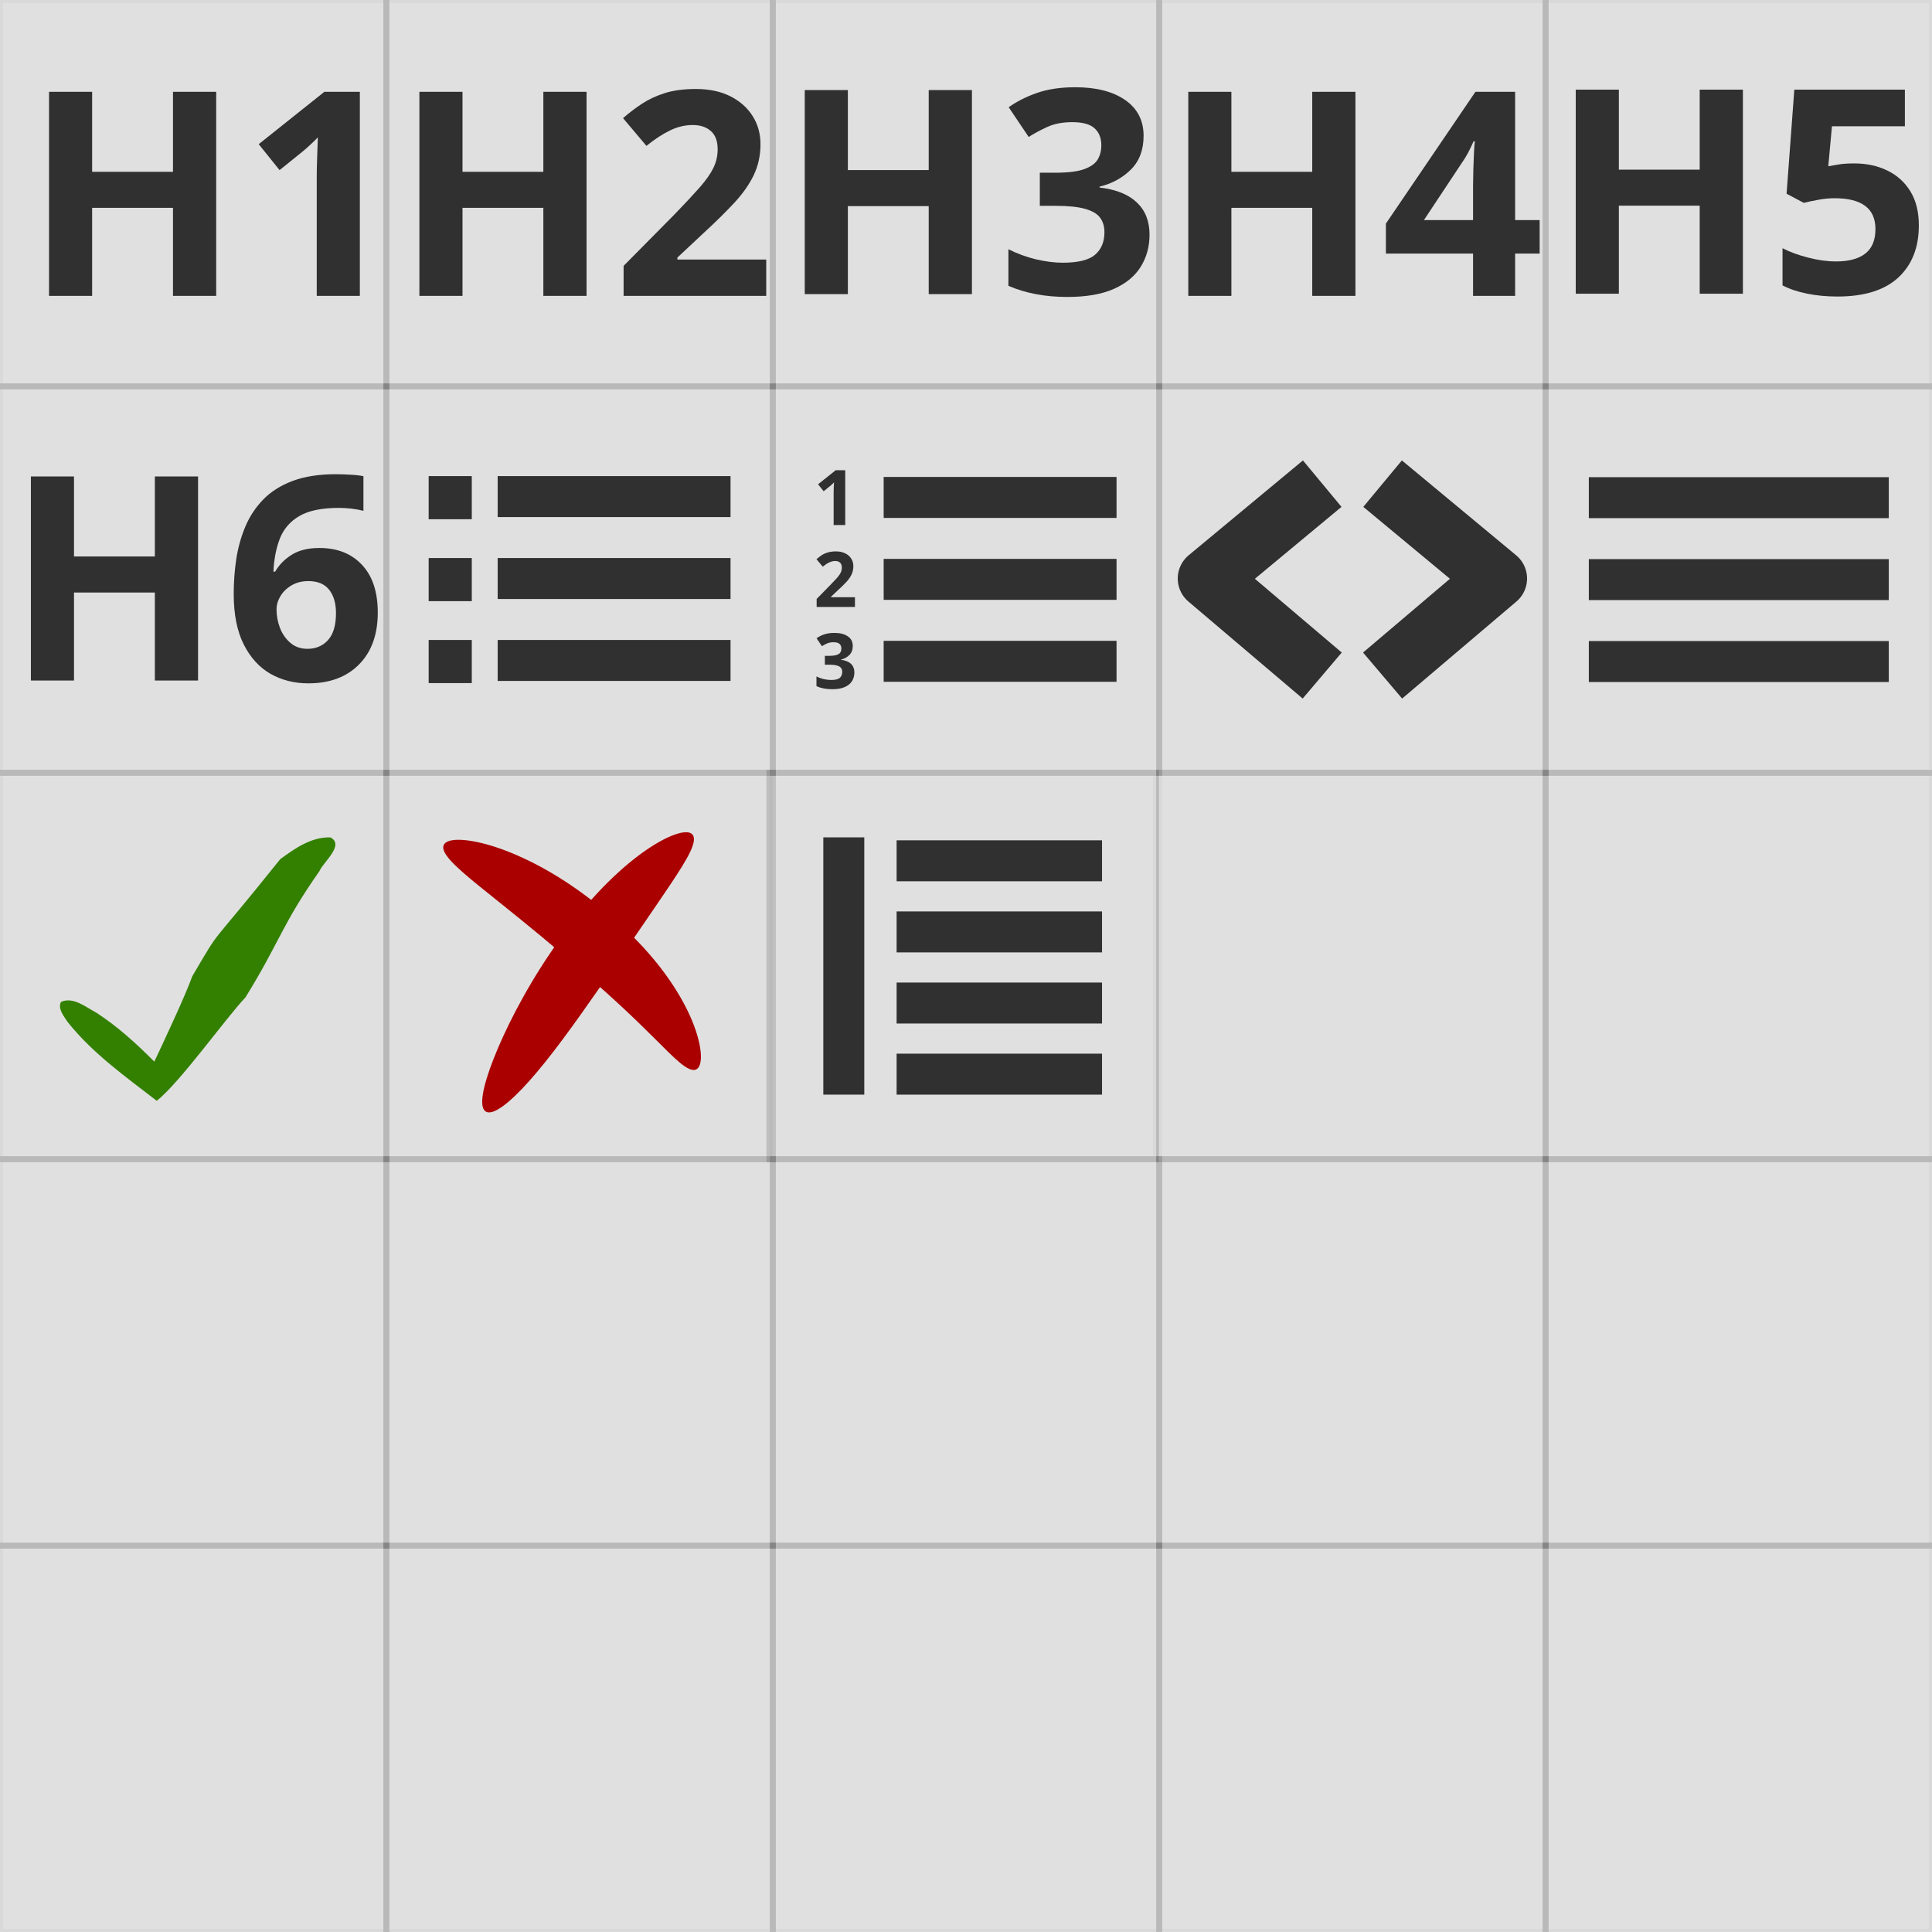
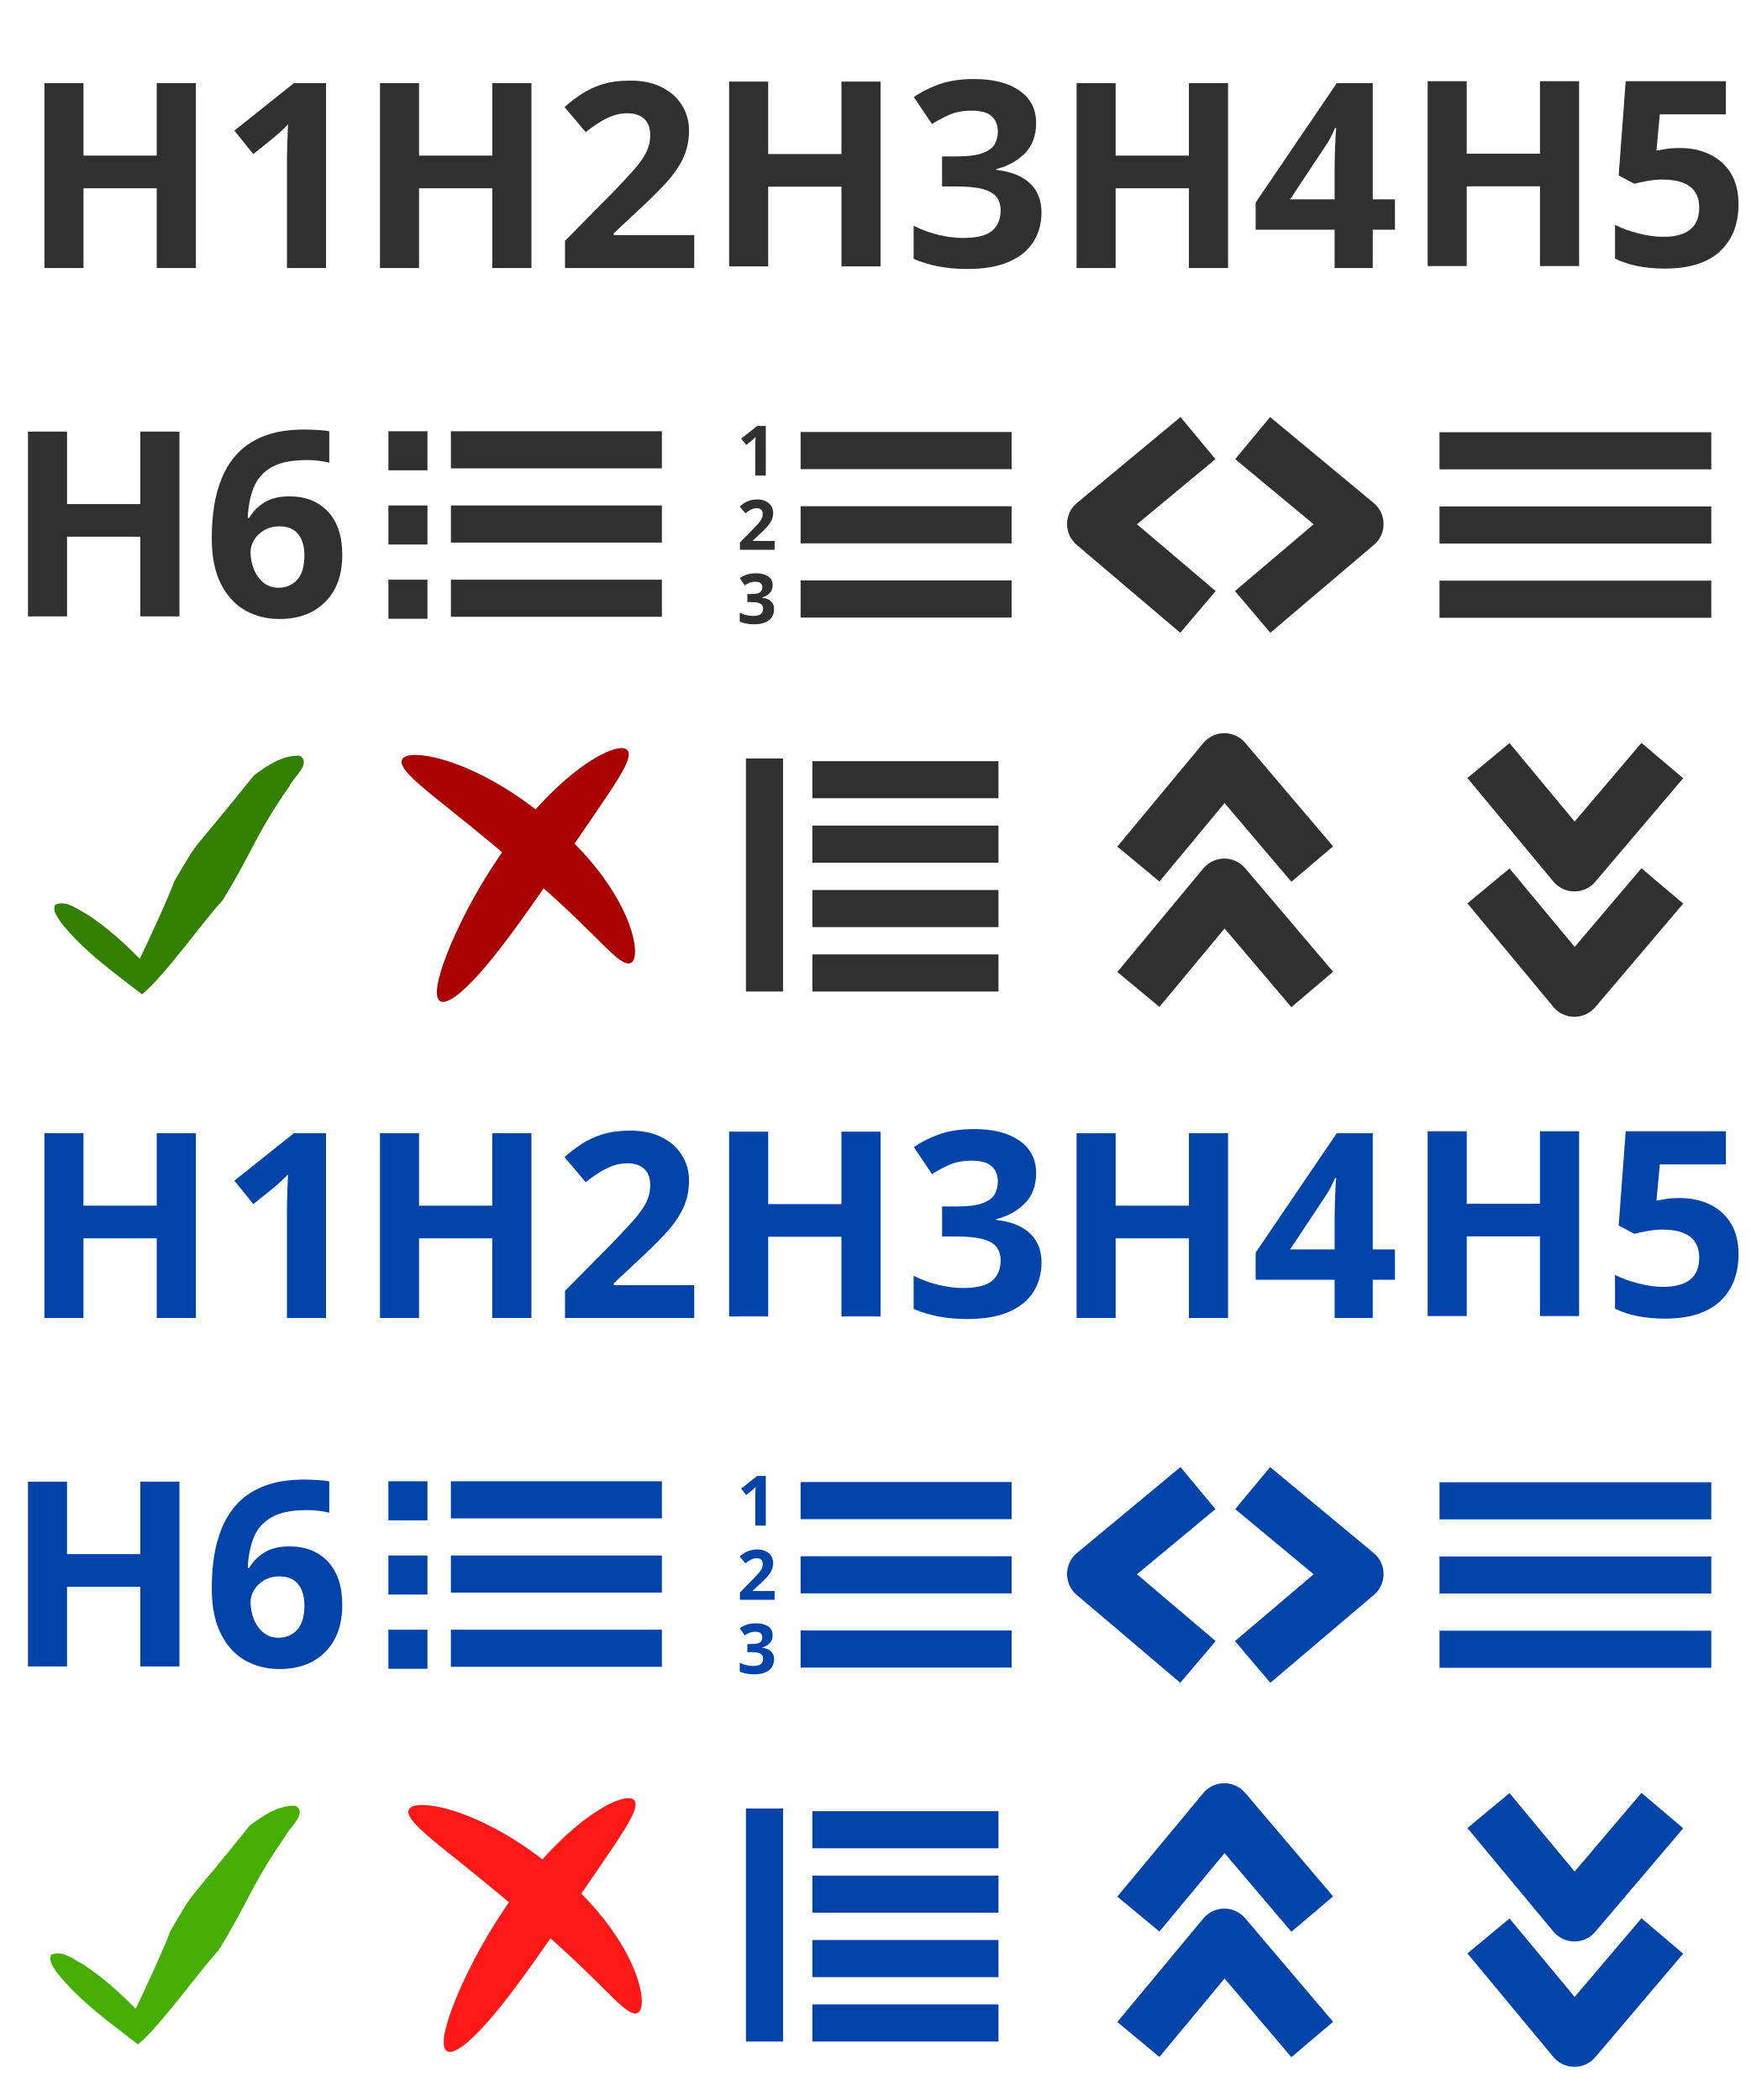
- <svg xmlns="http://www.w3.org/2000/svg" width="320" height="320" id="svg2" version="1.1">
+ <svg xmlns="http://www.w3.org/2000/svg" width="320" height="384" id="svg2" version="1.1">
  <defs id="defs4">
    </defs>
-   <g id="layer2" style="display:inline">
-     <rect style="opacity:0.15;fill:#303030;fill-opacity:1;fill-rule:nonzero;stroke:#000000;stroke-opacity:1" id="rect3788" width="64" height="64" x="0" y="0" />
-     <rect style="opacity:0.15;fill:#303030;fill-opacity:1;fill-rule:nonzero;stroke:#000000;stroke-opacity:1" id="rect3790" width="64" height="64" x="64" y="0" />
-     <rect style="opacity:0.15;fill:#303030;fill-opacity:1;fill-rule:nonzero;stroke:#000000;stroke-opacity:1" id="rect3792" width="64" height="64" x="128" y="0" />
-     <rect style="opacity:0.15;fill:#303030;fill-opacity:1;fill-rule:nonzero;stroke:#000000;stroke-opacity:1" id="rect3794" width="64" height="64" x="192" y="0" />
-     <rect style="opacity:0.15;fill:#303030;fill-opacity:1;fill-rule:nonzero;stroke:#000000;stroke-opacity:1" id="rect3796" width="64" height="64" x="256" y="0" />
-     <rect style="opacity:0.15;fill:#303030;fill-opacity:1;fill-rule:nonzero;stroke:#000000;stroke-opacity:1" id="rect3798" width="64" height="64" x="0" y="64" />
-     <rect style="opacity:0.15;fill:#303030;fill-opacity:1;fill-rule:nonzero;stroke:#000000;stroke-opacity:1" id="rect3800" width="64" height="64" x="64" y="64" />
-     <rect style="opacity:0.15;fill:#303030;fill-opacity:1;fill-rule:nonzero;stroke:#000000;stroke-opacity:1" id="rect3802" width="64" height="64" x="128" y="64" />
-     <rect style="opacity:0.15;fill:#303030;fill-opacity:1;fill-rule:nonzero;stroke:#000000;stroke-opacity:1" id="rect3804" width="64" height="64" x="192" y="64" />
-     <rect style="opacity:0.15;fill:#303030;fill-opacity:1;fill-rule:nonzero;stroke:#000000;stroke-opacity:1" id="rect3806" width="64" height="64" x="256" y="64" />
-     <rect y="128" x="0" height="64" width="64" id="rect3808" style="opacity:0.15;fill:#303030;fill-opacity:1;fill-rule:nonzero;stroke:#000000;stroke-opacity:1" />
-     <rect y="128" x="64" height="64" width="64" id="rect3810" style="opacity:0.15;fill:#303030;fill-opacity:1;fill-rule:nonzero;stroke:#000000;stroke-opacity:1" />
-     <rect y="128" x="127.45" height="64" width="64" id="rect3812" style="opacity:0.15;fill:#303030;fill-opacity:1;fill-rule:nonzero;stroke:#000000;stroke-opacity:1" />
-     <rect y="128" x="192" height="64" width="64" id="rect3814" style="opacity:0.15;fill:#303030;fill-opacity:1;fill-rule:nonzero;stroke:#000000;stroke-opacity:1" />
-     <rect y="128" x="256" height="64" width="64" id="rect3816" style="opacity:0.15;fill:#303030;fill-opacity:1;fill-rule:nonzero;stroke:#000000;stroke-opacity:1" />
-     <rect y="192" x="0" height="64" width="64" id="rect3818" style="opacity:0.15;fill:#303030;fill-opacity:1;fill-rule:nonzero;stroke:#000000;stroke-opacity:1" />
-     <rect y="192" x="64" height="64" width="64" id="rect3820" style="opacity:0.15;fill:#303030;fill-opacity:1;fill-rule:nonzero;stroke:#000000;stroke-opacity:1" />
-     <rect y="192" x="128" height="64" width="64" id="rect3822" style="opacity:0.15;fill:#303030;fill-opacity:1;fill-rule:nonzero;stroke:#000000;stroke-opacity:1" />
-     <rect y="192" x="192" height="64" width="64" id="rect3824" style="opacity:0.15;fill:#303030;fill-opacity:1;fill-rule:nonzero;stroke:#000000;stroke-opacity:1" />
-     <rect y="192" x="256" height="64" width="64" id="rect3826" style="opacity:0.15;fill:#303030;fill-opacity:1;fill-rule:nonzero;stroke:#000000;stroke-opacity:1" />
-     <rect style="opacity:0.15;fill:#303030;fill-opacity:1;fill-rule:nonzero;stroke:#000000;stroke-opacity:1" id="rect3828" width="64" height="64" x="0" y="256" />
-     <rect style="opacity:0.15;fill:#303030;fill-opacity:1;fill-rule:nonzero;stroke:#000000;stroke-opacity:1" id="rect3830" width="64" height="64" x="64" y="256" />
-     <rect style="opacity:0.15;fill:#303030;fill-opacity:1;fill-rule:nonzero;stroke:#000000;stroke-opacity:1" id="rect3832" width="64" height="64" x="128" y="256" />
-     <rect style="opacity:0.15;fill:#303030;fill-opacity:1;fill-rule:nonzero;stroke:#000000;stroke-opacity:1" id="rect3834" width="64" height="64" x="192" y="256" />
-     <rect style="opacity:0.15;fill:#303030;fill-opacity:1;fill-rule:nonzero;stroke:#000000;stroke-opacity:1" id="rect3836" width="64" height="64" x="256" y="256" />
+   <g id="layer2" style="display:none" transform="translate(0,64)">
+     <rect transform="translate(0,-732.3622)" style="display:inline;opacity:0.15;fill:#303030;fill-opacity:1;fill-rule:nonzero;stroke:#000000;stroke-opacity:1" id="rect3788" width="64" height="64" x="4.9004854e-009" y="668.362" />
+     <rect transform="translate(0,-732.3622)" style="display:inline;opacity:0.15;fill:#303030;fill-opacity:1;fill-rule:nonzero;stroke:#000000;stroke-opacity:1" id="rect3790" width="64" height="64" x="64" y="668.362" />
+     <rect transform="translate(0,-732.3622)" style="display:inline;opacity:0.15;fill:#303030;fill-opacity:1;fill-rule:nonzero;stroke:#000000;stroke-opacity:1" id="rect3792" width="64" height="64" x="128" y="668.362" />
+     <rect transform="translate(0,-732.3622)" style="display:inline;opacity:0.15;fill:#303030;fill-opacity:1;fill-rule:nonzero;stroke:#000000;stroke-opacity:1" id="rect3794" width="64" height="64" x="192" y="668.362" />
+     <rect transform="translate(0,-732.3622)" style="display:inline;opacity:0.15;fill:#303030;fill-opacity:1;fill-rule:nonzero;stroke:#000000;stroke-opacity:1" id="rect3796" width="64" height="64" x="256" y="668.362" />
+     <rect transform="translate(0,-732.3622)" style="display:inline;opacity:0.15;fill:#303030;fill-opacity:1;fill-rule:nonzero;stroke:#000000;stroke-opacity:1" id="rect3798" width="64" height="64" x="4.9004854e-009" y="732.362" />
+     <rect transform="translate(0,-732.3622)" style="display:inline;opacity:0.15;fill:#303030;fill-opacity:1;fill-rule:nonzero;stroke:#000000;stroke-opacity:1" id="rect3800" width="64" height="64" x="64" y="732.362" />
+     <rect transform="translate(0,-732.3622)" style="display:inline;opacity:0.15;fill:#303030;fill-opacity:1;fill-rule:nonzero;stroke:#000000;stroke-opacity:1" id="rect3802" width="64" height="64" x="128" y="732.362" />
+     <rect transform="translate(0,-732.3622)" style="display:inline;opacity:0.15;fill:#303030;fill-opacity:1;fill-rule:nonzero;stroke:#000000;stroke-opacity:1" id="rect3804" width="64" height="64" x="192" y="732.362" />
+     <rect transform="translate(0,-732.3622)" style="display:inline;opacity:0.15;fill:#303030;fill-opacity:1;fill-rule:nonzero;stroke:#000000;stroke-opacity:1" id="rect3806" width="64" height="64" x="256" y="732.362" />
+     <rect transform="translate(0,-732.3622)" y="796.362" x="4.9004854e-009" height="64" width="64" id="rect3808" style="display:inline;opacity:0.15;fill:#303030;fill-opacity:1;fill-rule:nonzero;stroke:#000000;stroke-opacity:1" />
+     <rect transform="translate(0,-732.3622)" y="796.362" x="64" height="64" width="64" id="rect3810" style="display:inline;opacity:0.15;fill:#303030;fill-opacity:1;fill-rule:nonzero;stroke:#000000;stroke-opacity:1" />
+     <rect transform="translate(0,-732.3622)" y="796.362" x="127.45" height="64" width="64" id="rect3812" style="display:inline;opacity:0.15;fill:#303030;fill-opacity:1;fill-rule:nonzero;stroke:#000000;stroke-opacity:1" />
+     <rect transform="translate(0,-732.3622)" y="796.362" x="192" height="64" width="64" id="rect3814" style="display:inline;opacity:0.15;fill:#303030;fill-opacity:1;fill-rule:nonzero;stroke:#000000;stroke-opacity:1" />
+     <rect transform="translate(0,-732.3622)" y="796.362" x="256" height="64" width="64" id="rect3816" style="display:inline;opacity:0.15;fill:#303030;fill-opacity:1;fill-rule:nonzero;stroke:#000000;stroke-opacity:1" />
+     <rect transform="translate(0,-732.3622)" y="860.366" x="4.9004854e-009" height="64" width="64" id="rect3096" style="display:inline;opacity:0.15;fill:#303030;fill-opacity:1;fill-rule:nonzero;stroke:#000000;stroke-opacity:1" />
+     <rect transform="translate(0,-732.3622)" y="860.366" x="64" height="64" width="64" id="rect3098" style="display:inline;opacity:0.15;fill:#303030;fill-opacity:1;fill-rule:nonzero;stroke:#000000;stroke-opacity:1" />
+     <rect transform="translate(0,-732.3622)" y="860.366" x="128" height="64" width="64" id="rect3100" style="display:inline;opacity:0.15;fill:#303030;fill-opacity:1;fill-rule:nonzero;stroke:#000000;stroke-opacity:1" />
+     <rect transform="translate(0,-732.3622)" y="860.366" x="192" height="64" width="64" id="rect3102" style="display:inline;opacity:0.15;fill:#303030;fill-opacity:1;fill-rule:nonzero;stroke:#000000;stroke-opacity:1" />
+     <rect transform="translate(0,-732.3622)" y="860.366" x="256" height="64" width="64" id="rect3104" style="display:inline;opacity:0.15;fill:#303030;fill-opacity:1;fill-rule:nonzero;stroke:#000000;stroke-opacity:1" />
+     <rect transform="translate(0,-732.3622)" y="924.366" x="4.9004854e-009" height="64" width="64" id="rect3106" style="display:inline;opacity:0.15;fill:#303030;fill-opacity:1;fill-rule:nonzero;stroke:#000000;stroke-opacity:1" />
+     <rect transform="translate(0,-732.3622)" y="924.366" x="64" height="64" width="64" id="rect3108" style="display:inline;opacity:0.15;fill:#303030;fill-opacity:1;fill-rule:nonzero;stroke:#000000;stroke-opacity:1" />
+     <rect transform="translate(0,-732.3622)" y="924.366" x="128" height="64" width="64" id="rect3110" style="display:inline;opacity:0.15;fill:#303030;fill-opacity:1;fill-rule:nonzero;stroke:#000000;stroke-opacity:1" />
+     <rect transform="translate(0,-732.3622)" y="924.366" x="192" height="64" width="64" id="rect3112" style="display:inline;opacity:0.15;fill:#303030;fill-opacity:1;fill-rule:nonzero;stroke:#000000;stroke-opacity:1" />
+     <rect transform="translate(0,-732.3622)" y="924.366" x="256" height="64" width="64" id="rect3114" style="display:inline;opacity:0.15;fill:#303030;fill-opacity:1;fill-rule:nonzero;stroke:#000000;stroke-opacity:1" />
+     <rect transform="translate(0,-732.3622)" style="display:inline;opacity:0.15;fill:#303030;fill-opacity:1;fill-rule:nonzero;stroke:#000000;stroke-opacity:1" id="rect3116" width="64" height="64" x="4.9004854e-009" y="988.366" />
+     <rect transform="translate(0,-732.3622)" style="display:inline;opacity:0.15;fill:#303030;fill-opacity:1;fill-rule:nonzero;stroke:#000000;stroke-opacity:1" id="rect3118" width="64" height="64" x="64" y="988.366" />
+     <rect transform="translate(0,-732.3622)" style="display:inline;opacity:0.15;fill:#303030;fill-opacity:1;fill-rule:nonzero;stroke:#000000;stroke-opacity:1" id="rect3120" width="64" height="64" x="127.45" y="988.366" />
+     <rect transform="translate(0,-732.3622)" style="display:inline;opacity:0.15;fill:#303030;fill-opacity:1;fill-rule:nonzero;stroke:#000000;stroke-opacity:1" id="rect3122" width="64" height="64" x="192" y="988.366" />
+     <rect transform="translate(0,-732.3622)" style="display:inline;opacity:0.15;fill:#303030;fill-opacity:1;fill-rule:nonzero;stroke:#000000;stroke-opacity:1" id="rect3124" width="64" height="64" x="256" y="988.366" />
  </g>
-   <g id="layer1" transform="translate(0,-732.3622)" style="display:inline">
-     <text xml:space="preserve" style="font-size:47.322px;font-style:normal;font-variant:normal;font-weight:bold;font-stretch:normal;line-height:125%;letter-spacing:0px;word-spacing:0px;fill:#000000;fill-opacity:1;stroke:none;font-family:Droid Sans;-inkscape-font-specification:Sans Bold" x="3.856" y="781.368" id="text3755">
-       <tspan id="tspan3757" x="3.856" y="781.368" style="font-style:normal;font-variant:normal;font-weight:bold;font-stretch:normal;fill:#303030;fill-opacity:1;font-family:Sans;-inkscape-font-specification:Sans Bold">H1</tspan>
+   <g id="layer1" transform="translate(0,-668.3622)" style="display:inline">
+     <text xml:space="preserve" style="font-size:47.322px;font-style:normal;font-variant:normal;font-weight:bold;font-stretch:normal;line-height:125%;letter-spacing:0px;word-spacing:0px;fill:#000000;fill-opacity:1;stroke:none;font-family:Droid Sans;-inkscape-font-specification:Sans Bold" x="3.856" y="717.369" id="text3755">
+       <tspan id="tspan3757" x="3.856" y="717.369" style="font-style:normal;font-variant:normal;font-weight:bold;font-stretch:normal;fill:#303030;fill-opacity:1;font-family:Sans;-inkscape-font-specification:Sans Bold">H1</tspan>
    </text>
-     <text id="text3763" y="781.368" x="65.199" style="font-size:47.322px;font-style:normal;font-variant:normal;font-weight:bold;font-stretch:normal;line-height:125%;letter-spacing:0px;word-spacing:0px;fill:#000000;fill-opacity:1;stroke:none;font-family:Droid Sans;-inkscape-font-specification:Sans Bold" xml:space="preserve">
-       <tspan style="font-style:normal;font-variant:normal;font-weight:bold;font-stretch:normal;fill:#303030;fill-opacity:1;font-family:Sans;-inkscape-font-specification:Sans Bold" y="781.368" x="65.199" id="tspan3765">H2</tspan>
+     <text id="text3763" y="717.369" x="65.199" style="font-size:47.322px;font-style:normal;font-variant:normal;font-weight:bold;font-stretch:normal;line-height:125%;letter-spacing:0px;word-spacing:0px;fill:#000000;fill-opacity:1;stroke:none;font-family:Droid Sans;-inkscape-font-specification:Sans Bold" xml:space="preserve">
+       <tspan style="font-style:normal;font-variant:normal;font-weight:bold;font-stretch:normal;fill:#303030;fill-opacity:1;font-family:Sans;-inkscape-font-specification:Sans Bold" y="717.369" x="65.199" id="tspan3765">H2</tspan>
    </text>
-     <text xml:space="preserve" style="font-size:47.322px;font-style:normal;font-variant:normal;font-weight:bold;font-stretch:normal;line-height:125%;letter-spacing:0px;word-spacing:0px;fill:#000000;fill-opacity:1;stroke:none;font-family:Droid Sans;-inkscape-font-specification:Sans Bold" x="129.026" y="781.08" id="text3767">
-       <tspan id="tspan3769" x="129.026" y="781.08" style="font-style:normal;font-variant:normal;font-weight:bold;font-stretch:normal;fill:#303030;fill-opacity:1;font-family:Sans;-inkscape-font-specification:Sans Bold">H3</tspan>
+     <text xml:space="preserve" style="font-size:47.322px;font-style:normal;font-variant:normal;font-weight:bold;font-stretch:normal;line-height:125%;letter-spacing:0px;word-spacing:0px;fill:#000000;fill-opacity:1;stroke:none;font-family:Droid Sans;-inkscape-font-specification:Sans Bold" x="129.026" y="717.08" id="text3767">
+       <tspan id="tspan3769" x="129.026" y="717.08" style="font-style:normal;font-variant:normal;font-weight:bold;font-stretch:normal;fill:#303030;fill-opacity:1;font-family:Sans;-inkscape-font-specification:Sans Bold">H3</tspan>
    </text>
-     <text id="text3771" y="781.368" x="192.552" style="font-size:47.322px;font-style:normal;font-variant:normal;font-weight:bold;font-stretch:normal;line-height:125%;letter-spacing:0px;word-spacing:0px;fill:#000000;fill-opacity:1;stroke:none;font-family:Droid Sans;-inkscape-font-specification:Sans Bold" xml:space="preserve">
-       <tspan style="font-style:normal;font-variant:normal;font-weight:bold;font-stretch:normal;fill:#303030;fill-opacity:1;font-family:Sans;-inkscape-font-specification:Sans Bold" y="781.368" x="192.552" id="tspan3773">H4</tspan>
+     <text id="text3771" y="717.369" x="192.552" style="font-size:47.322px;font-style:normal;font-variant:normal;font-weight:bold;font-stretch:normal;line-height:125%;letter-spacing:0px;word-spacing:0px;fill:#000000;fill-opacity:1;stroke:none;font-family:Droid Sans;-inkscape-font-specification:Sans Bold" xml:space="preserve">
+       <tspan style="font-style:normal;font-variant:normal;font-weight:bold;font-stretch:normal;fill:#303030;fill-opacity:1;font-family:Sans;-inkscape-font-specification:Sans Bold" y="717.369" x="192.552" id="tspan3773">H4</tspan>
    </text>
-     <text xml:space="preserve" style="font-size:47.322px;font-style:normal;font-variant:normal;font-weight:bold;font-stretch:normal;line-height:125%;letter-spacing:0px;word-spacing:0px;fill:#000000;fill-opacity:1;stroke:none;font-family:Droid Sans;-inkscape-font-specification:Sans Bold" x="0.853" y="845.08" id="text3775">
-       <tspan id="tspan3777" x="0.853" y="845.08" style="font-style:normal;font-variant:normal;font-weight:bold;font-stretch:normal;fill:#303030;fill-opacity:1;font-family:Sans;-inkscape-font-specification:Sans Bold">H6</tspan>
+     <text xml:space="preserve" style="font-size:47.322px;font-style:normal;font-variant:normal;font-weight:bold;font-stretch:normal;line-height:125%;letter-spacing:0px;word-spacing:0px;fill:#000000;fill-opacity:1;stroke:none;font-family:Droid Sans;-inkscape-font-specification:Sans Bold" x="0.853" y="781.08" id="text3775">
+       <tspan id="tspan3777" x="0.853" y="781.08" style="font-style:normal;font-variant:normal;font-weight:bold;font-stretch:normal;fill:#303030;fill-opacity:1;font-family:Sans;-inkscape-font-specification:Sans Bold">H6</tspan>
    </text>
-     <text id="text3779" y="781.01" x="256.725" style="font-size:47.322px;font-style:normal;font-variant:normal;font-weight:bold;font-stretch:normal;line-height:125%;letter-spacing:0px;word-spacing:0px;fill:#000000;fill-opacity:1;stroke:none;font-family:Droid Sans;-inkscape-font-specification:Sans Bold" xml:space="preserve">
-       <tspan style="font-style:normal;font-variant:normal;font-weight:bold;font-stretch:normal;fill:#303030;fill-opacity:1;font-family:Sans;-inkscape-font-specification:Sans Bold" y="781.01" x="256.725" id="tspan3781">H5</tspan>
+     <text id="text3779" y="717.01" x="256.725" style="font-size:47.322px;font-style:normal;font-variant:normal;font-weight:bold;font-stretch:normal;line-height:125%;letter-spacing:0px;word-spacing:0px;fill:#000000;fill-opacity:1;stroke:none;font-family:Droid Sans;-inkscape-font-specification:Sans Bold" xml:space="preserve">
+       <tspan style="font-style:normal;font-variant:normal;font-weight:bold;font-stretch:normal;fill:#303030;fill-opacity:1;font-family:Sans;-inkscape-font-specification:Sans Bold" y="717.01" x="256.725" id="tspan3781">H5</tspan>
    </text>
-     <g id="g3870" transform="translate(1.357143,0.2857366)">
+     <g id="g3870" transform="translate(1.357143,-63.71425)">
      <g id="g3850">
        <rect style="fill:#303030;fill-opacity:1;fill-rule:nonzero;stroke:none" id="rect3838" width="7.143" height="7.143" x="69.643" y="810.934" />
        <rect y="810.934" x="81.071" height="6.786" width="38.571" id="rect3840" style="fill:#303030;fill-opacity:1;fill-rule:nonzero;stroke:none" />
      </g>
      <g transform="translate(0,1.785706)" id="g3854">
        <rect y="822.719" x="69.643" height="7.143" width="7.143" id="rect3842" style="fill:#303030;fill-opacity:1;fill-rule:nonzero;stroke:none" />
        <rect style="fill:#303030;fill-opacity:1;fill-rule:nonzero;stroke:none" id="rect3844" width="38.571" height="6.786" x="81.071" y="822.719" />
      </g>
      <g id="g3858">
        <rect style="fill:#303030;fill-opacity:1;fill-rule:nonzero;stroke:none" id="rect3846" width="7.143" height="7.143" x="69.643" y="838.076" />
        <rect y="838.076" x="81.071" height="6.786" width="38.571" id="rect3848" style="fill:#303030;fill-opacity:1;fill-rule:nonzero;stroke:none" />
      </g>
    </g>
-     <g id="g3866" transform="translate(64.71429,0.82143)">
+     <g id="g3866" transform="translate(64.71429,-63.17856)">
      <path id="path3862" d="m 154.286,811.648 -18.929,15.714 18.929,16.071 0,0" style="fill:none;stroke:#303030;stroke-width:10;stroke-linecap:butt;stroke-linejoin:round;stroke-miterlimit:4;stroke-opacity:1;stroke-dasharray:none" />
      <path style="fill:none;stroke:#303030;stroke-width:10;stroke-linecap:butt;stroke-linejoin:round;stroke-miterlimit:4;stroke-opacity:1;stroke-dasharray:none" d="m 164.286,811.648 18.929,15.714 -18.929,16.071 0,0" id="path3864" />
    </g>
-     <g id="g3928" transform="translate(0.641662,0.425458)">
+     <g id="g3928" transform="translate(0.641662,-63.57453)">
      <rect y="810.934" x="145.721" height="6.786" width="38.571" id="rect3887" style="fill:#303030;fill-opacity:1;fill-rule:nonzero;stroke:none" />
      <rect style="fill:#303030;fill-opacity:1;fill-rule:nonzero;stroke:none" id="rect3893" width="38.571" height="6.786" x="145.721" y="824.505" />
      <rect y="838.076" x="145.721" height="6.786" width="38.571" id="rect3899" style="fill:#303030;fill-opacity:1;fill-rule:nonzero;stroke:none" />
      <text id="text3916" y="818.9" x="134.107" style="font-size:12.726px;font-style:normal;font-variant:normal;font-weight:bold;font-stretch:normal;line-height:125%;letter-spacing:0px;word-spacing:0px;fill:#000000;fill-opacity:1;stroke:none;font-family:Sans;-inkscape-font-specification:Sans Bold" xml:space="preserve">
        <tspan style="font-weight:bold;fill:#303030;fill-opacity:1;-inkscape-font-specification:Sans Bold" y="818.9" x="134.107" id="tspan3918">1</tspan>
      </text>
      <text xml:space="preserve" style="font-size:12.726px;font-style:normal;font-variant:normal;font-weight:bold;font-stretch:normal;line-height:125%;letter-spacing:0px;word-spacing:0px;fill:#000000;fill-opacity:1;stroke:none;font-family:Sans;-inkscape-font-specification:Sans Bold" x="134.107" y="832.471" id="text3920">
        <tspan id="tspan3922" x="134.107" y="832.471" style="font-weight:bold;fill:#303030;fill-opacity:1;-inkscape-font-specification:Sans Bold">2</tspan>
      </text>
      <text id="text3924" y="845.965" x="134.107" style="font-size:12.726px;font-style:normal;font-variant:normal;font-weight:bold;font-stretch:normal;line-height:125%;letter-spacing:0px;word-spacing:0px;fill:#000000;fill-opacity:1;stroke:none;font-family:Sans;-inkscape-font-specification:Sans Bold" xml:space="preserve">
        <tspan style="font-weight:bold;fill:#303030;fill-opacity:1;-inkscape-font-specification:Sans Bold" y="845.965" x="134.107" id="tspan3926">3</tspan>
      </text>
    </g>
-     <g id="g3974" transform="translate(-1.255676,0.4643078)">
+     <g id="g3974" transform="translate(-1.255676,-63.53568)">
      <rect y="810.934" x="264.414" height="6.786" width="49.683" id="rect3945" style="fill:#303030;fill-opacity:1;fill-rule:nonzero;stroke:none" />
      <rect style="fill:#303030;fill-opacity:1;fill-rule:nonzero;stroke:none" id="rect3951" width="49.683" height="6.786" x="264.414" y="824.505" />
      <rect y="838.076" x="264.414" height="6.786" width="49.683" id="rect3957" style="fill:#303030;fill-opacity:1;fill-rule:nonzero;stroke:none" />
    </g>
-     <path style="fill:#aa0000;fill-rule:evenodd;stroke:none" d="m 73.485,872.344 c 0.266,-0.637 1.263,-0.944 2.856,-0.878 1.594,0.066 3.782,0.51 6.357,1.405 2.574,0.895 5.532,2.243 8.623,4.062 3.092,1.818 6.314,4.107 9.426,6.787 0.167,0.144 0.333,0.288 0.498,0.433 3.042,2.614 5.767,5.44 7.969,8.25 2.202,2.81 3.88,5.599 5.005,8.072 1.125,2.473 1.704,4.623 1.842,6.195 0.139,1.571 -0.15,2.558 -0.772,2.835 -0.622,0.276 -1.514,-0.172 -2.645,-1.101 -1.13,-0.93 -2.51,-2.336 -4.2,-4.02 -1.689,-1.684 -3.696,-3.647 -6.013,-5.783 -2.317,-2.136 -4.947,-4.449 -7.738,-6.895 -0.153,-0.131 -0.306,-0.262 -0.46,-0.394 -2.861,-2.445 -5.613,-4.729 -8.144,-6.783 -2.531,-2.054 -4.843,-3.878 -6.79,-5.462 -1.947,-1.585 -3.529,-2.934 -4.563,-4.057 -1.034,-1.124 -1.519,-2.028 -1.253,-2.665 0,0 0,0 0,0 z" id="path3829" />
-     <path style="fill:#aa0000;fill-rule:evenodd;stroke:none" d="m 114.71,870.602 c 0.44,0.531 0.236,1.541 -0.429,2.925 -0.665,1.384 -1.785,3.148 -3.19,5.254 -1.406,2.107 -3.095,4.561 -4.971,7.303 -1.876,2.742 -3.941,5.774 -6.164,8.957 -0.189,0.27 -0.377,0.539 -0.565,0.807 -2.146,3.076 -4.218,6.015 -6.188,8.659 -1.97,2.644 -3.838,4.992 -5.532,6.892 -3.388,3.801 -6.072,5.788 -7.217,5.072 -1.145,-0.716 -0.565,-3.966 1.289,-8.709 0.927,-2.372 2.178,-5.121 3.744,-8.104 1.566,-2.983 3.451,-6.202 5.67,-9.473 0.191,-0.283 0.384,-0.566 0.58,-0.85 2.305,-3.341 4.754,-6.414 7.198,-9.037 2.443,-2.623 4.878,-4.795 7.084,-6.424 2.206,-1.629 4.177,-2.717 5.69,-3.26 1.513,-0.542 2.563,-0.545 3.003,-0.014 0,0 0,0 0,0 z" id="path3833" />
-     <path style="fill:#338000;fill-rule:evenodd;stroke:none" d="m 10.102,898.314 c 1.999,-0.922 4.097,0.851 5.837,1.769 3.532,2.288 6.661,5.137 9.618,8.117 1.365,-2.872 5.25,-11.156 6.277,-14.116 5.132,-8.738 2.071,-3.789 14.572,-19.407 2.42,-1.79 5.196,-3.729 8.334,-3.613 2.372,1.274 -1.16,4.022 -1.829,5.582 -6.22,8.851 -6.576,11.723 -12.25,20.906 -3.352,3.559 -10.859,14.105 -14.699,17.141 -5.208,-4.025 -10.684,-7.91 -14.803,-13.11 -0.579,-0.927 -1.632,-2.124 -1.057,-3.268 z" id="path3062" />
-     <g id="g3087" transform="translate(-3.030455,-2.8591232e-5)">
+     <g id="g4180" transform="translate(0,-1.049125)">
+       <path id="path3829" d="m 73.485,808.344 c 0.266,-0.637 1.263,-0.944 2.856,-0.878 1.594,0.066 3.782,0.51 6.357,1.405 2.574,0.895 5.532,2.243 8.623,4.062 3.092,1.818 6.314,4.107 9.426,6.787 0.167,0.144 0.333,0.288 0.498,0.433 3.042,2.614 5.767,5.44 7.969,8.25 2.202,2.81 3.88,5.599 5.005,8.072 1.125,2.473 1.704,4.623 1.842,6.195 0.139,1.571 -0.15,2.558 -0.772,2.835 -0.622,0.276 -1.514,-0.172 -2.645,-1.101 -1.13,-0.93 -2.51,-2.336 -4.2,-4.02 -1.689,-1.684 -3.696,-3.647 -6.013,-5.783 -2.317,-2.136 -4.947,-4.449 -7.738,-6.895 -0.153,-0.131 -0.306,-0.262 -0.46,-0.394 -2.861,-2.445 -5.613,-4.729 -8.144,-6.783 -2.531,-2.054 -4.843,-3.878 -6.79,-5.462 -1.947,-1.585 -3.529,-2.934 -4.563,-4.057 -1.034,-1.124 -1.519,-2.028 -1.253,-2.665 0,0 0,0 0,0 z" style="fill:#aa0000;fill-rule:evenodd;stroke:none" />
+       <path id="path3833" d="m 114.71,806.602 c 0.44,0.531 0.236,1.541 -0.429,2.925 -0.665,1.384 -1.785,3.148 -3.19,5.254 -1.406,2.107 -3.095,4.561 -4.971,7.303 -1.876,2.742 -3.941,5.774 -6.164,8.957 -0.189,0.27 -0.377,0.539 -0.565,0.807 -2.146,3.076 -4.218,6.015 -6.188,8.659 -1.97,2.644 -3.838,4.992 -5.532,6.892 -3.388,3.801 -6.072,5.788 -7.217,5.072 -1.145,-0.716 -0.565,-3.966 1.289,-8.709 0.927,-2.372 2.178,-5.121 3.744,-8.104 1.566,-2.983 3.451,-6.202 5.67,-9.473 0.191,-0.283 0.384,-0.566 0.58,-0.85 2.305,-3.341 4.754,-6.414 7.198,-9.037 2.443,-2.623 4.878,-4.795 7.084,-6.424 2.206,-1.629 4.177,-2.717 5.69,-3.26 1.513,-0.542 2.563,-0.545 3.003,-0.014 0,0 0,0 0,0 z" style="fill:#aa0000;fill-rule:evenodd;stroke:none" />
+     </g>
+     <path style="fill:#338000;fill-rule:evenodd;stroke:none" d="m 10.102,833.801 c 1.999,-0.922 4.097,0.851 5.837,1.769 3.532,2.288 6.661,5.137 9.618,8.117 1.365,-2.872 5.25,-11.156 6.277,-14.116 5.132,-8.738 2.071,-3.789 14.572,-19.407 2.42,-1.79 5.196,-3.729 8.334,-3.613 2.372,1.274 -1.16,4.022 -1.829,5.582 -6.22,8.851 -6.576,11.723 -12.25,20.906 -3.352,3.559 -10.859,14.105 -14.699,17.141 -5.208,-4.025 -10.684,-7.91 -14.803,-13.11 -0.579,-0.927 -1.632,-2.124 -1.057,-3.268 z" id="path3062" />
+     <g id="g3087" transform="translate(-3.030455,-64.00002)">
      <rect style="fill:#303030;fill-opacity:1;fill-rule:nonzero;stroke:none" id="rect3064" width="34.026" height="6.786" x="151.537" y="871.544" />
      <rect y="895.103" x="151.537" height="6.786" width="34.026" id="rect3066" style="fill:#303030;fill-opacity:1;fill-rule:nonzero;stroke:none" />
      <rect style="fill:#303030;fill-opacity:1;fill-rule:nonzero;stroke:none" id="rect3068" width="34.026" height="6.786" x="151.537" y="906.883" />
      <rect transform="matrix(0,-1,1,0,0,0)" y="139.398" x="-913.668" height="6.786" width="42.612" id="rect3073" style="fill:#303030;fill-opacity:1;fill-rule:nonzero;stroke:none" />
      <rect y="883.324" x="151.537" height="6.786" width="34.026" id="rect3085" style="fill:#303030;fill-opacity:1;fill-rule:nonzero;stroke:none" />
    </g>
+     <g id="g3076" transform="translate(-0.50508,-66.1345)">
+       <path style="fill:none;stroke:#303030;stroke-width:10;stroke-linecap:butt;stroke-linejoin:round;stroke-miterlimit:4;stroke-opacity:1;stroke-dasharray:none" d="m 208.612,915.425 15.714,-18.929 16.071,18.929 0,0" id="path3070" />
+       <path id="path3072" d="m 208.612,892.497 15.714,-18.929 16.071,18.929 0,0" style="fill:none;stroke:#303030;stroke-width:10;stroke-linecap:butt;stroke-linejoin:round;stroke-miterlimit:4;stroke-opacity:1;stroke-dasharray:none" />
+     </g>
+     <g id="g3080" transform="matrix(1,0,0,-1,63.49492,1722.859)">
+       <path id="path3082" d="m 208.612,915.425 15.714,-18.929 16.071,18.929 0,0" style="fill:none;stroke:#303030;stroke-width:10;stroke-linecap:butt;stroke-linejoin:round;stroke-miterlimit:4;stroke-opacity:1;stroke-dasharray:none" />
+       <path style="fill:none;stroke:#303030;stroke-width:10;stroke-linecap:butt;stroke-linejoin:round;stroke-miterlimit:4;stroke-opacity:1;stroke-dasharray:none" d="m 208.612,892.497 15.714,-18.929 16.071,18.929 0,0" id="path3084" />
+     </g>
+     <text id="text3126" y="909.372" x="3.856" style="font-size:47.322px;font-style:normal;font-variant:normal;font-weight:bold;font-stretch:normal;line-height:125%;letter-spacing:0px;word-spacing:0px;fill:#0044aa;fill-opacity:1;stroke:none;font-family:Droid Sans;-inkscape-font-specification:Sans Bold" xml:space="preserve">
+       <tspan style="font-style:normal;font-variant:normal;font-weight:bold;font-stretch:normal;fill:#0044aa;fill-opacity:1;font-family:Sans;-inkscape-font-specification:Sans Bold" y="909.372" x="3.856" id="tspan3128">H1</tspan>
+     </text>
+     <text xml:space="preserve" style="font-size:47.322px;font-style:normal;font-variant:normal;font-weight:bold;font-stretch:normal;line-height:125%;letter-spacing:0px;word-spacing:0px;fill:#0044aa;fill-opacity:1;stroke:none;font-family:Droid Sans;-inkscape-font-specification:Sans Bold" x="65.199" y="909.372" id="text3130">
+       <tspan id="tspan3132" x="65.199" y="909.372" style="font-style:normal;font-variant:normal;font-weight:bold;font-stretch:normal;fill:#0044aa;fill-opacity:1;font-family:Sans;-inkscape-font-specification:Sans Bold">H2</tspan>
+     </text>
+     <text id="text3134" y="909.083" x="129.026" style="font-size:47.322px;font-style:normal;font-variant:normal;font-weight:bold;font-stretch:normal;line-height:125%;letter-spacing:0px;word-spacing:0px;fill:#0044aa;fill-opacity:1;stroke:none;font-family:Droid Sans;-inkscape-font-specification:Sans Bold" xml:space="preserve">
+       <tspan style="font-style:normal;font-variant:normal;font-weight:bold;font-stretch:normal;fill:#0044aa;fill-opacity:1;font-family:Sans;-inkscape-font-specification:Sans Bold" y="909.083" x="129.026" id="tspan3136">H3</tspan>
+     </text>
+     <text xml:space="preserve" style="font-size:47.322px;font-style:normal;font-variant:normal;font-weight:bold;font-stretch:normal;line-height:125%;letter-spacing:0px;word-spacing:0px;fill:#0044aa;fill-opacity:1;stroke:none;font-family:Droid Sans;-inkscape-font-specification:Sans Bold" x="192.552" y="909.372" id="text3138">
+       <tspan id="tspan3140" x="192.552" y="909.372" style="font-style:normal;font-variant:normal;font-weight:bold;font-stretch:normal;fill:#0044aa;fill-opacity:1;font-family:Sans;-inkscape-font-specification:Sans Bold">H4</tspan>
+     </text>
+     <text id="text3142" y="973.083" x="0.853" style="font-size:47.322px;font-style:normal;font-variant:normal;font-weight:bold;font-stretch:normal;line-height:125%;letter-spacing:0px;word-spacing:0px;fill:#0044aa;fill-opacity:1;stroke:none;font-family:Droid Sans;-inkscape-font-specification:Sans Bold" xml:space="preserve">
+       <tspan style="font-style:normal;font-variant:normal;font-weight:bold;font-stretch:normal;fill:#0044aa;fill-opacity:1;font-family:Sans;-inkscape-font-specification:Sans Bold" y="973.083" x="0.853" id="tspan3144">H6</tspan>
+     </text>
+     <text xml:space="preserve" style="font-size:47.322px;font-style:normal;font-variant:normal;font-weight:bold;font-stretch:normal;line-height:125%;letter-spacing:0px;word-spacing:0px;fill:#0044aa;fill-opacity:1;stroke:none;font-family:Droid Sans;-inkscape-font-specification:Sans Bold" x="256.725" y="909.014" id="text3146">
+       <tspan id="tspan3148" x="256.725" y="909.014" style="font-style:normal;font-variant:normal;font-weight:bold;font-stretch:normal;fill:#0044aa;fill-opacity:1;font-family:Sans;-inkscape-font-specification:Sans Bold">H5</tspan>
+     </text>
+     <g transform="translate(1.357143,128.2896)" id="g3150" style="fill:#0044aa">
+       <g id="g3152" style="fill:#0044aa">
+         <rect y="810.934" x="69.643" height="7.143" width="7.143" id="rect3154" style="fill:#0044aa;fill-opacity:1;fill-rule:nonzero;stroke:none" />
+         <rect style="fill:#0044aa;fill-opacity:1;fill-rule:nonzero;stroke:none" id="rect3156" width="38.571" height="6.786" x="81.071" y="810.934" />
+       </g>
+       <g id="g3158" transform="translate(0,1.785706)" style="fill:#0044aa">
+         <rect style="fill:#0044aa;fill-opacity:1;fill-rule:nonzero;stroke:none" id="rect3160" width="7.143" height="7.143" x="69.643" y="822.719" />
+         <rect y="822.719" x="81.071" height="6.786" width="38.571" id="rect3162" style="fill:#0044aa;fill-opacity:1;fill-rule:nonzero;stroke:none" />
+       </g>
+       <g id="g3164" style="fill:#0044aa">
+         <rect y="838.076" x="69.643" height="7.143" width="7.143" id="rect3166" style="fill:#0044aa;fill-opacity:1;fill-rule:nonzero;stroke:none" />
+         <rect style="fill:#0044aa;fill-opacity:1;fill-rule:nonzero;stroke:none" id="rect3168" width="38.571" height="6.786" x="81.071" y="838.076" />
+       </g>
+     </g>
+     <g transform="translate(64.71429,128.8253)" id="g3170" style="stroke:#0044aa">
+       <path style="fill:none;stroke:#0044aa;stroke-width:10;stroke-linecap:butt;stroke-linejoin:round;stroke-miterlimit:4;stroke-opacity:1;stroke-dasharray:none" d="m 154.286,811.648 -18.929,15.714 18.929,16.071 0,0" id="path3172" />
+       <path id="path3174" d="m 164.286,811.648 18.929,15.714 -18.929,16.071 0,0" style="fill:none;stroke:#0044aa;stroke-width:10;stroke-linecap:butt;stroke-linejoin:round;stroke-miterlimit:4;stroke-opacity:1;stroke-dasharray:none" />
+     </g>
+     <g transform="translate(0.641662,128.4293)" id="g3176" style="fill:#0044aa">
+       <rect style="fill:#0044aa;fill-opacity:1;fill-rule:nonzero;stroke:none" id="rect3178" width="38.571" height="6.786" x="145.721" y="810.934" />
+       <rect y="824.505" x="145.721" height="6.786" width="38.571" id="rect3180" style="fill:#0044aa;fill-opacity:1;fill-rule:nonzero;stroke:none" />
+       <rect style="fill:#0044aa;fill-opacity:1;fill-rule:nonzero;stroke:none" id="rect3182" width="38.571" height="6.786" x="145.721" y="838.076" />
+       <text xml:space="preserve" style="font-size:12.726px;font-style:normal;font-variant:normal;font-weight:bold;font-stretch:normal;line-height:125%;letter-spacing:0px;word-spacing:0px;fill:#0044aa;fill-opacity:1;stroke:none;font-family:Sans;-inkscape-font-specification:Sans Bold" x="134.107" y="818.9" id="text3184">
+         <tspan id="tspan3186" x="134.107" y="818.9" style="font-weight:bold;fill:#0044aa;fill-opacity:1;-inkscape-font-specification:Sans Bold">1</tspan>
+       </text>
+       <text id="text3188" y="832.471" x="134.107" style="font-size:12.726px;font-style:normal;font-variant:normal;font-weight:bold;font-stretch:normal;line-height:125%;letter-spacing:0px;word-spacing:0px;fill:#0044aa;fill-opacity:1;stroke:none;font-family:Sans;-inkscape-font-specification:Sans Bold" xml:space="preserve">
+         <tspan style="font-weight:bold;fill:#0044aa;fill-opacity:1;-inkscape-font-specification:Sans Bold" y="832.471" x="134.107" id="tspan3190">2</tspan>
+       </text>
+       <text xml:space="preserve" style="font-size:12.726px;font-style:normal;font-variant:normal;font-weight:bold;font-stretch:normal;line-height:125%;letter-spacing:0px;word-spacing:0px;fill:#0044aa;fill-opacity:1;stroke:none;font-family:Sans;-inkscape-font-specification:Sans Bold" x="134.107" y="845.965" id="text3192">
+         <tspan id="tspan3194" x="134.107" y="845.965" style="font-weight:bold;fill:#0044aa;fill-opacity:1;-inkscape-font-specification:Sans Bold">3</tspan>
+       </text>
+     </g>
+     <g transform="translate(-1.255676,128.4682)" id="g3196" style="fill:#0044aa">
+       <rect style="fill:#0044aa;fill-opacity:1;fill-rule:nonzero;stroke:none" id="rect3198" width="49.683" height="6.786" x="264.414" y="810.934" />
+       <rect y="824.505" x="264.414" height="6.786" width="49.683" id="rect3200" style="fill:#0044aa;fill-opacity:1;fill-rule:nonzero;stroke:none" />
+       <rect style="fill:#0044aa;fill-opacity:1;fill-rule:nonzero;stroke:none" id="rect3202" width="49.683" height="6.786" x="264.414" y="838.076" />
+     </g>
+     <g id="g4176" transform="translate(1.24474,-2.038952)">
+       <path style="fill:#ff1818;fill-opacity:1;fill-rule:evenodd;stroke:none" d="m 73.485,1001.338 c 0.266,-0.637 1.263,-0.944 2.856,-0.878 1.594,0.066 3.782,0.51 6.357,1.405 2.574,0.895 5.532,2.243 8.623,4.062 3.092,1.818 6.314,4.107 9.426,6.787 0.167,0.144 0.333,0.288 0.498,0.433 3.042,2.614 5.767,5.44 7.969,8.25 2.202,2.81 3.88,5.599 5.005,8.072 1.125,2.473 1.704,4.623 1.842,6.195 0.139,1.571 -0.15,2.558 -0.772,2.835 -0.622,0.277 -1.514,-0.172 -2.645,-1.101 -1.13,-0.93 -2.51,-2.336 -4.2,-4.02 -1.689,-1.684 -3.696,-3.647 -6.013,-5.783 -2.317,-2.136 -4.947,-4.449 -7.738,-6.895 -0.153,-0.131 -0.306,-0.262 -0.46,-0.394 -2.861,-2.445 -5.613,-4.729 -8.144,-6.783 -2.531,-2.054 -4.843,-3.878 -6.79,-5.462 -1.947,-1.585 -3.529,-2.933 -4.563,-4.057 -1.034,-1.124 -1.519,-2.028 -1.253,-2.665 0,0 0,0 0,0 z" id="path3204" />
+       <path style="fill:#ff1818;fill-opacity:1;fill-rule:evenodd;stroke:none" d="m 114.71,999.596 c 0.44,0.531 0.236,1.541 -0.429,2.925 -0.665,1.384 -1.785,3.148 -3.19,5.254 -1.406,2.107 -3.095,4.561 -4.971,7.303 -1.876,2.742 -3.941,5.774 -6.164,8.957 -0.189,0.27 -0.377,0.539 -0.565,0.807 -2.146,3.076 -4.218,6.014 -6.188,8.659 -1.97,2.644 -3.838,4.992 -5.532,6.892 -3.388,3.801 -6.072,5.788 -7.217,5.072 -1.145,-0.716 -0.565,-3.966 1.289,-8.709 0.927,-2.372 2.178,-5.121 3.744,-8.104 1.566,-2.983 3.451,-6.202 5.67,-9.473 0.191,-0.283 0.384,-0.566 0.58,-0.85 2.305,-3.341 4.754,-6.414 7.198,-9.037 2.443,-2.623 4.878,-4.795 7.083,-6.424 2.206,-1.629 4.177,-2.717 5.69,-3.26 1.513,-0.542 2.563,-0.545 3.003,-0.014 0,0 0,0 0,0 z" id="path3206" />
+     </g>
+     <path id="path3208" d="m 9.36,1025.805 c 1.999,-0.922 4.097,0.851 5.837,1.769 3.532,2.288 6.661,5.138 9.618,8.117 1.365,-2.872 5.25,-11.156 6.277,-14.116 5.132,-8.738 2.071,-3.789 14.572,-19.407 2.42,-1.79 5.196,-3.729 8.334,-3.613 2.372,1.274 -1.16,4.022 -1.829,5.582 -6.22,8.851 -6.576,11.723 -12.25,20.906 -3.352,3.559 -10.859,14.105 -14.699,17.141 -5.208,-4.025 -10.684,-7.91 -14.803,-13.11 -0.579,-0.926 -1.632,-2.124 -1.057,-3.268 z" style="fill:#45ae00;fill-opacity:1;fill-rule:evenodd;stroke:none" />
+     <g transform="translate(-3.030455,128.0039)" id="g3210" style="fill:#0044aa">
+       <rect y="871.544" x="151.537" height="6.786" width="34.026" id="rect3212" style="fill:#0044aa;fill-opacity:1;fill-rule:nonzero;stroke:none" />
+       <rect style="fill:#0044aa;fill-opacity:1;fill-rule:nonzero;stroke:none" id="rect3214" width="34.026" height="6.786" x="151.537" y="895.103" />
+       <rect y="906.883" x="151.537" height="6.786" width="34.026" id="rect3216" style="fill:#0044aa;fill-opacity:1;fill-rule:nonzero;stroke:none" />
+       <rect style="fill:#0044aa;fill-opacity:1;fill-rule:nonzero;stroke:none" id="rect3218" width="42.612" height="6.786" x="-913.668" y="139.398" transform="matrix(0,-1,1,0,0,0)" />
+       <rect style="fill:#0044aa;fill-opacity:1;fill-rule:nonzero;stroke:none" id="rect3220" width="34.026" height="6.786" x="151.537" y="883.324" />
+     </g>
+     <g transform="translate(-0.50508,125.8694)" id="g3222" style="stroke:#0044aa">
+       <path id="path3224" d="m 208.612,915.425 15.714,-18.929 16.071,18.929 0,0" style="fill:none;stroke:#0044aa;stroke-width:10;stroke-linecap:butt;stroke-linejoin:round;stroke-miterlimit:4;stroke-opacity:1;stroke-dasharray:none" />
+       <path style="fill:none;stroke:#0044aa;stroke-width:10;stroke-linecap:butt;stroke-linejoin:round;stroke-miterlimit:4;stroke-opacity:1;stroke-dasharray:none" d="m 208.612,892.497 15.714,-18.929 16.071,18.929 0,0" id="path3226" />
+     </g>
+     <g transform="matrix(1,0,0,-1,63.49492,1914.863)" id="g3228" style="stroke:#0044aa">
+       <path style="fill:none;stroke:#0044aa;stroke-width:10;stroke-linecap:butt;stroke-linejoin:round;stroke-miterlimit:4;stroke-opacity:1;stroke-dasharray:none" d="m 208.612,915.425 15.714,-18.929 16.071,18.929 0,0" id="path3230" />
+       <path id="path3232" d="m 208.612,892.497 15.714,-18.929 16.071,18.929 0,0" style="fill:none;stroke:#0044aa;stroke-width:10;stroke-linecap:butt;stroke-linejoin:round;stroke-miterlimit:4;stroke-opacity:1;stroke-dasharray:none" />
+     </g>
  </g>
</svg>
